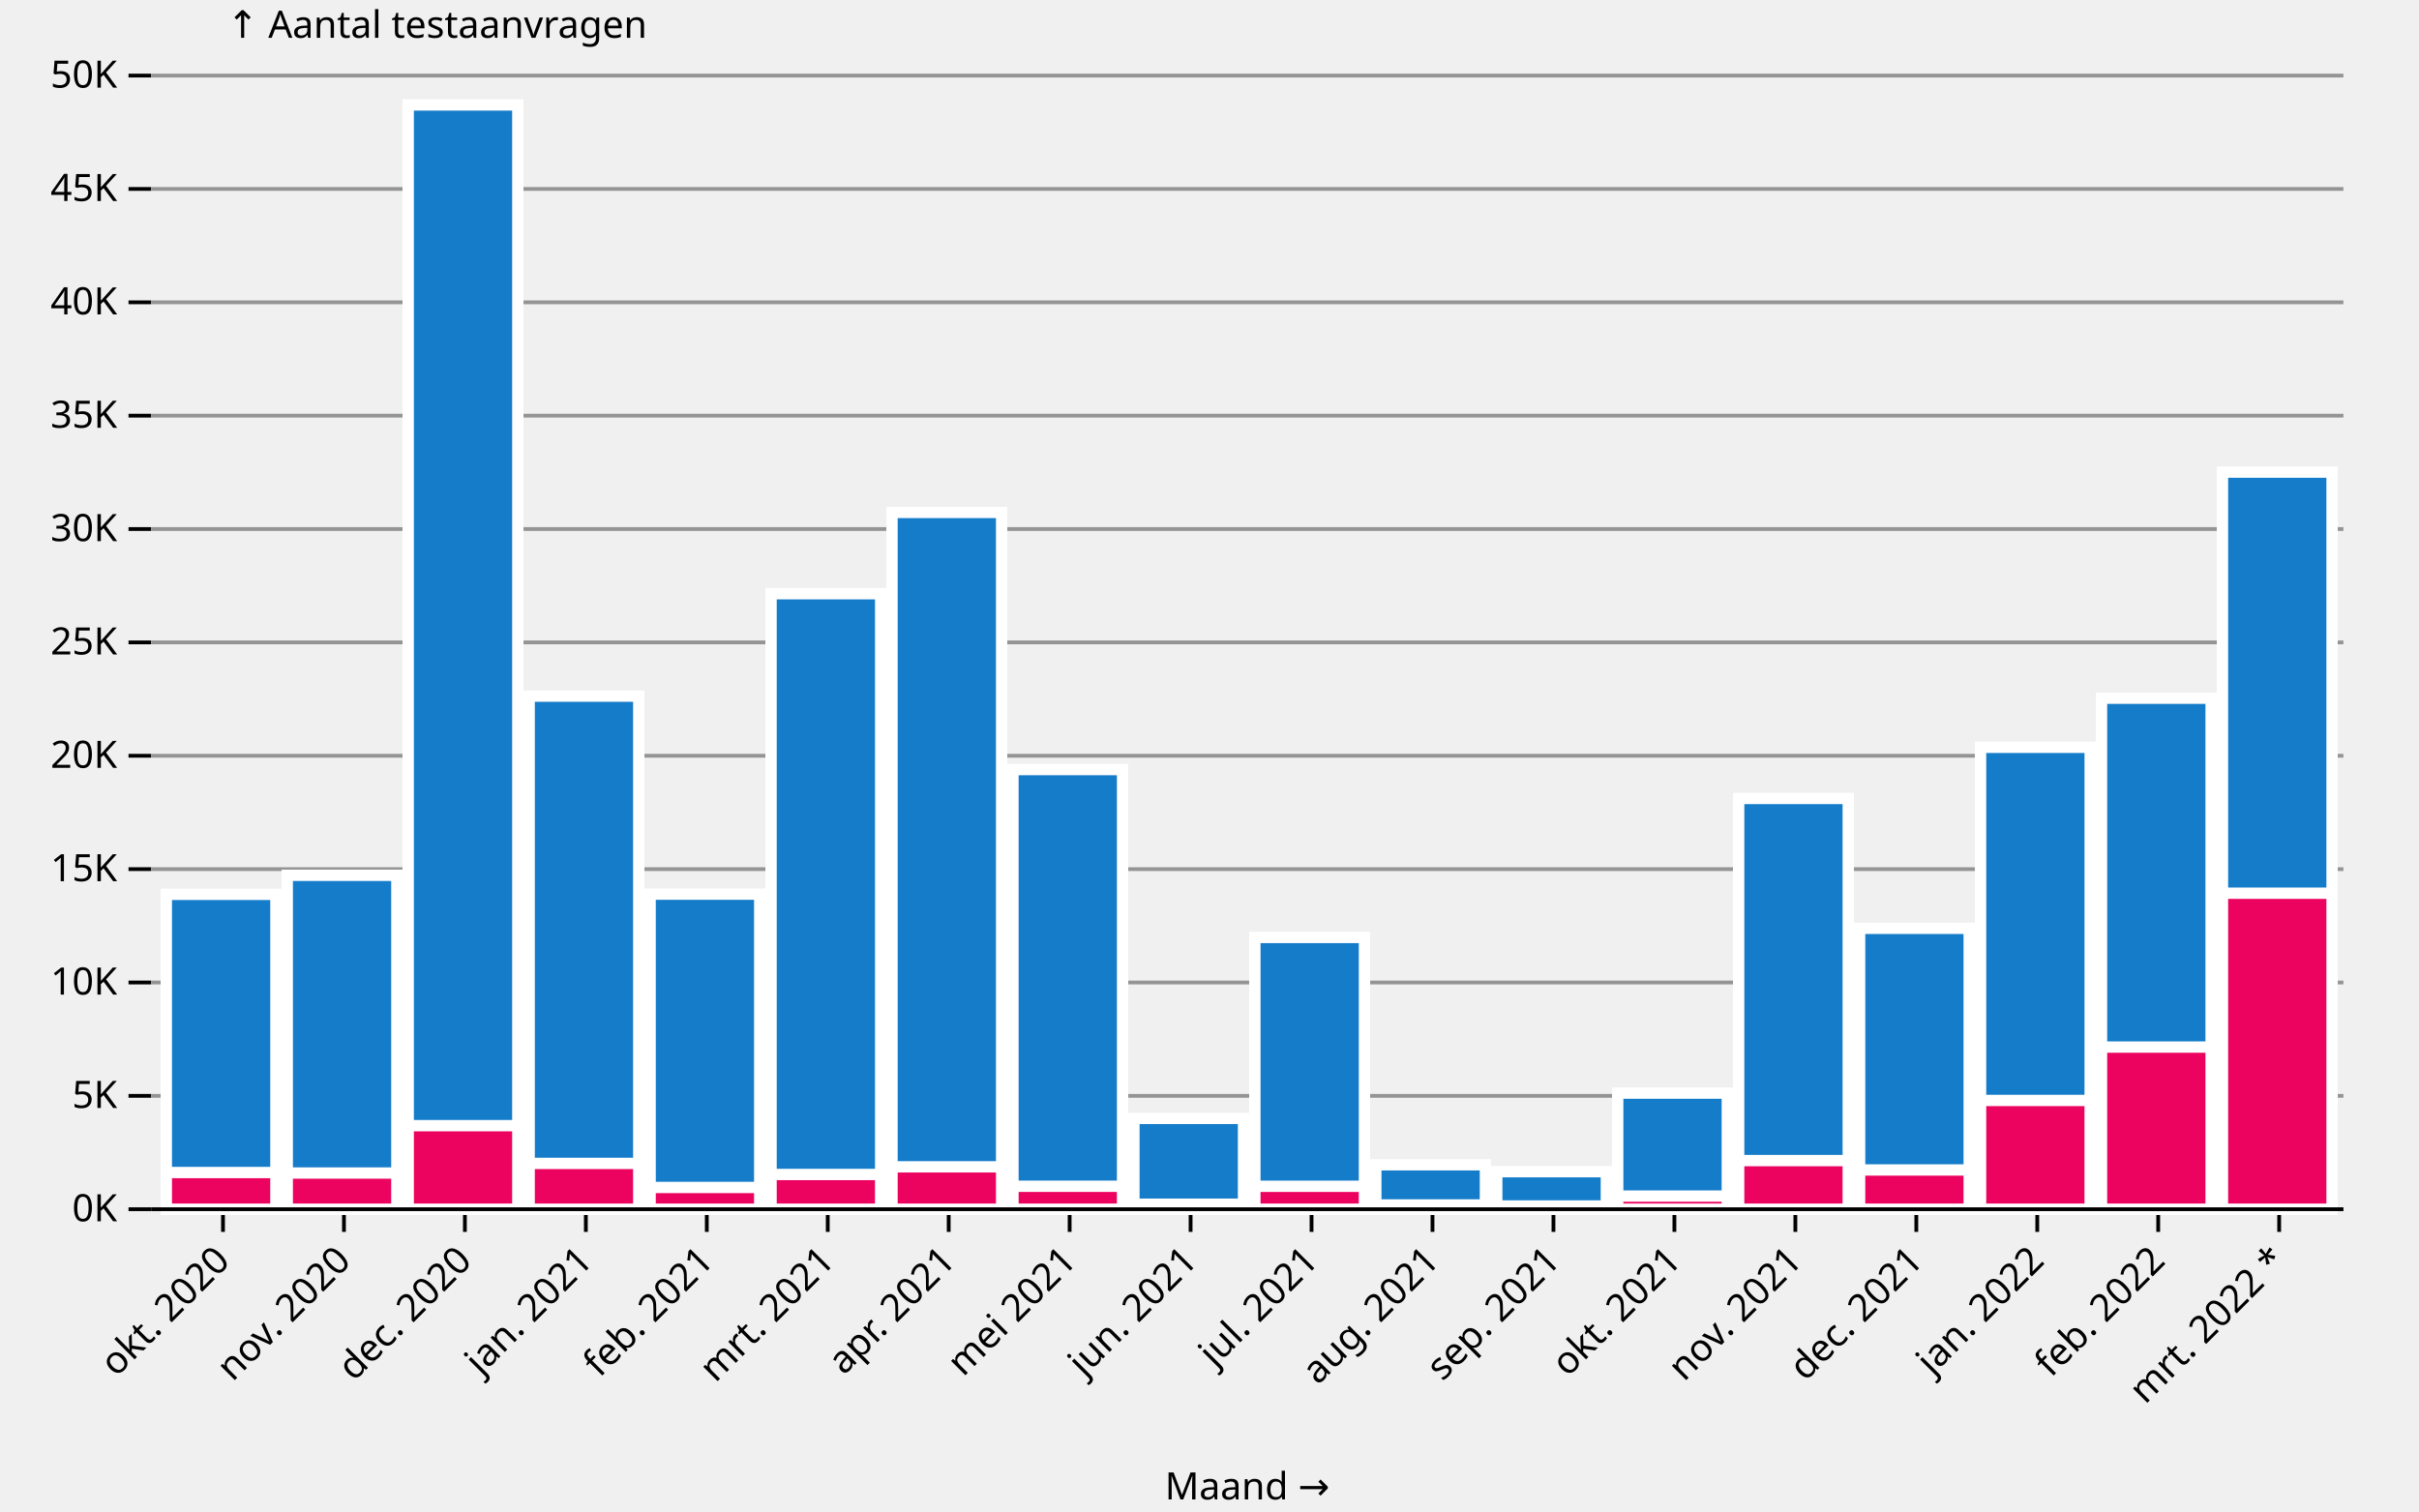
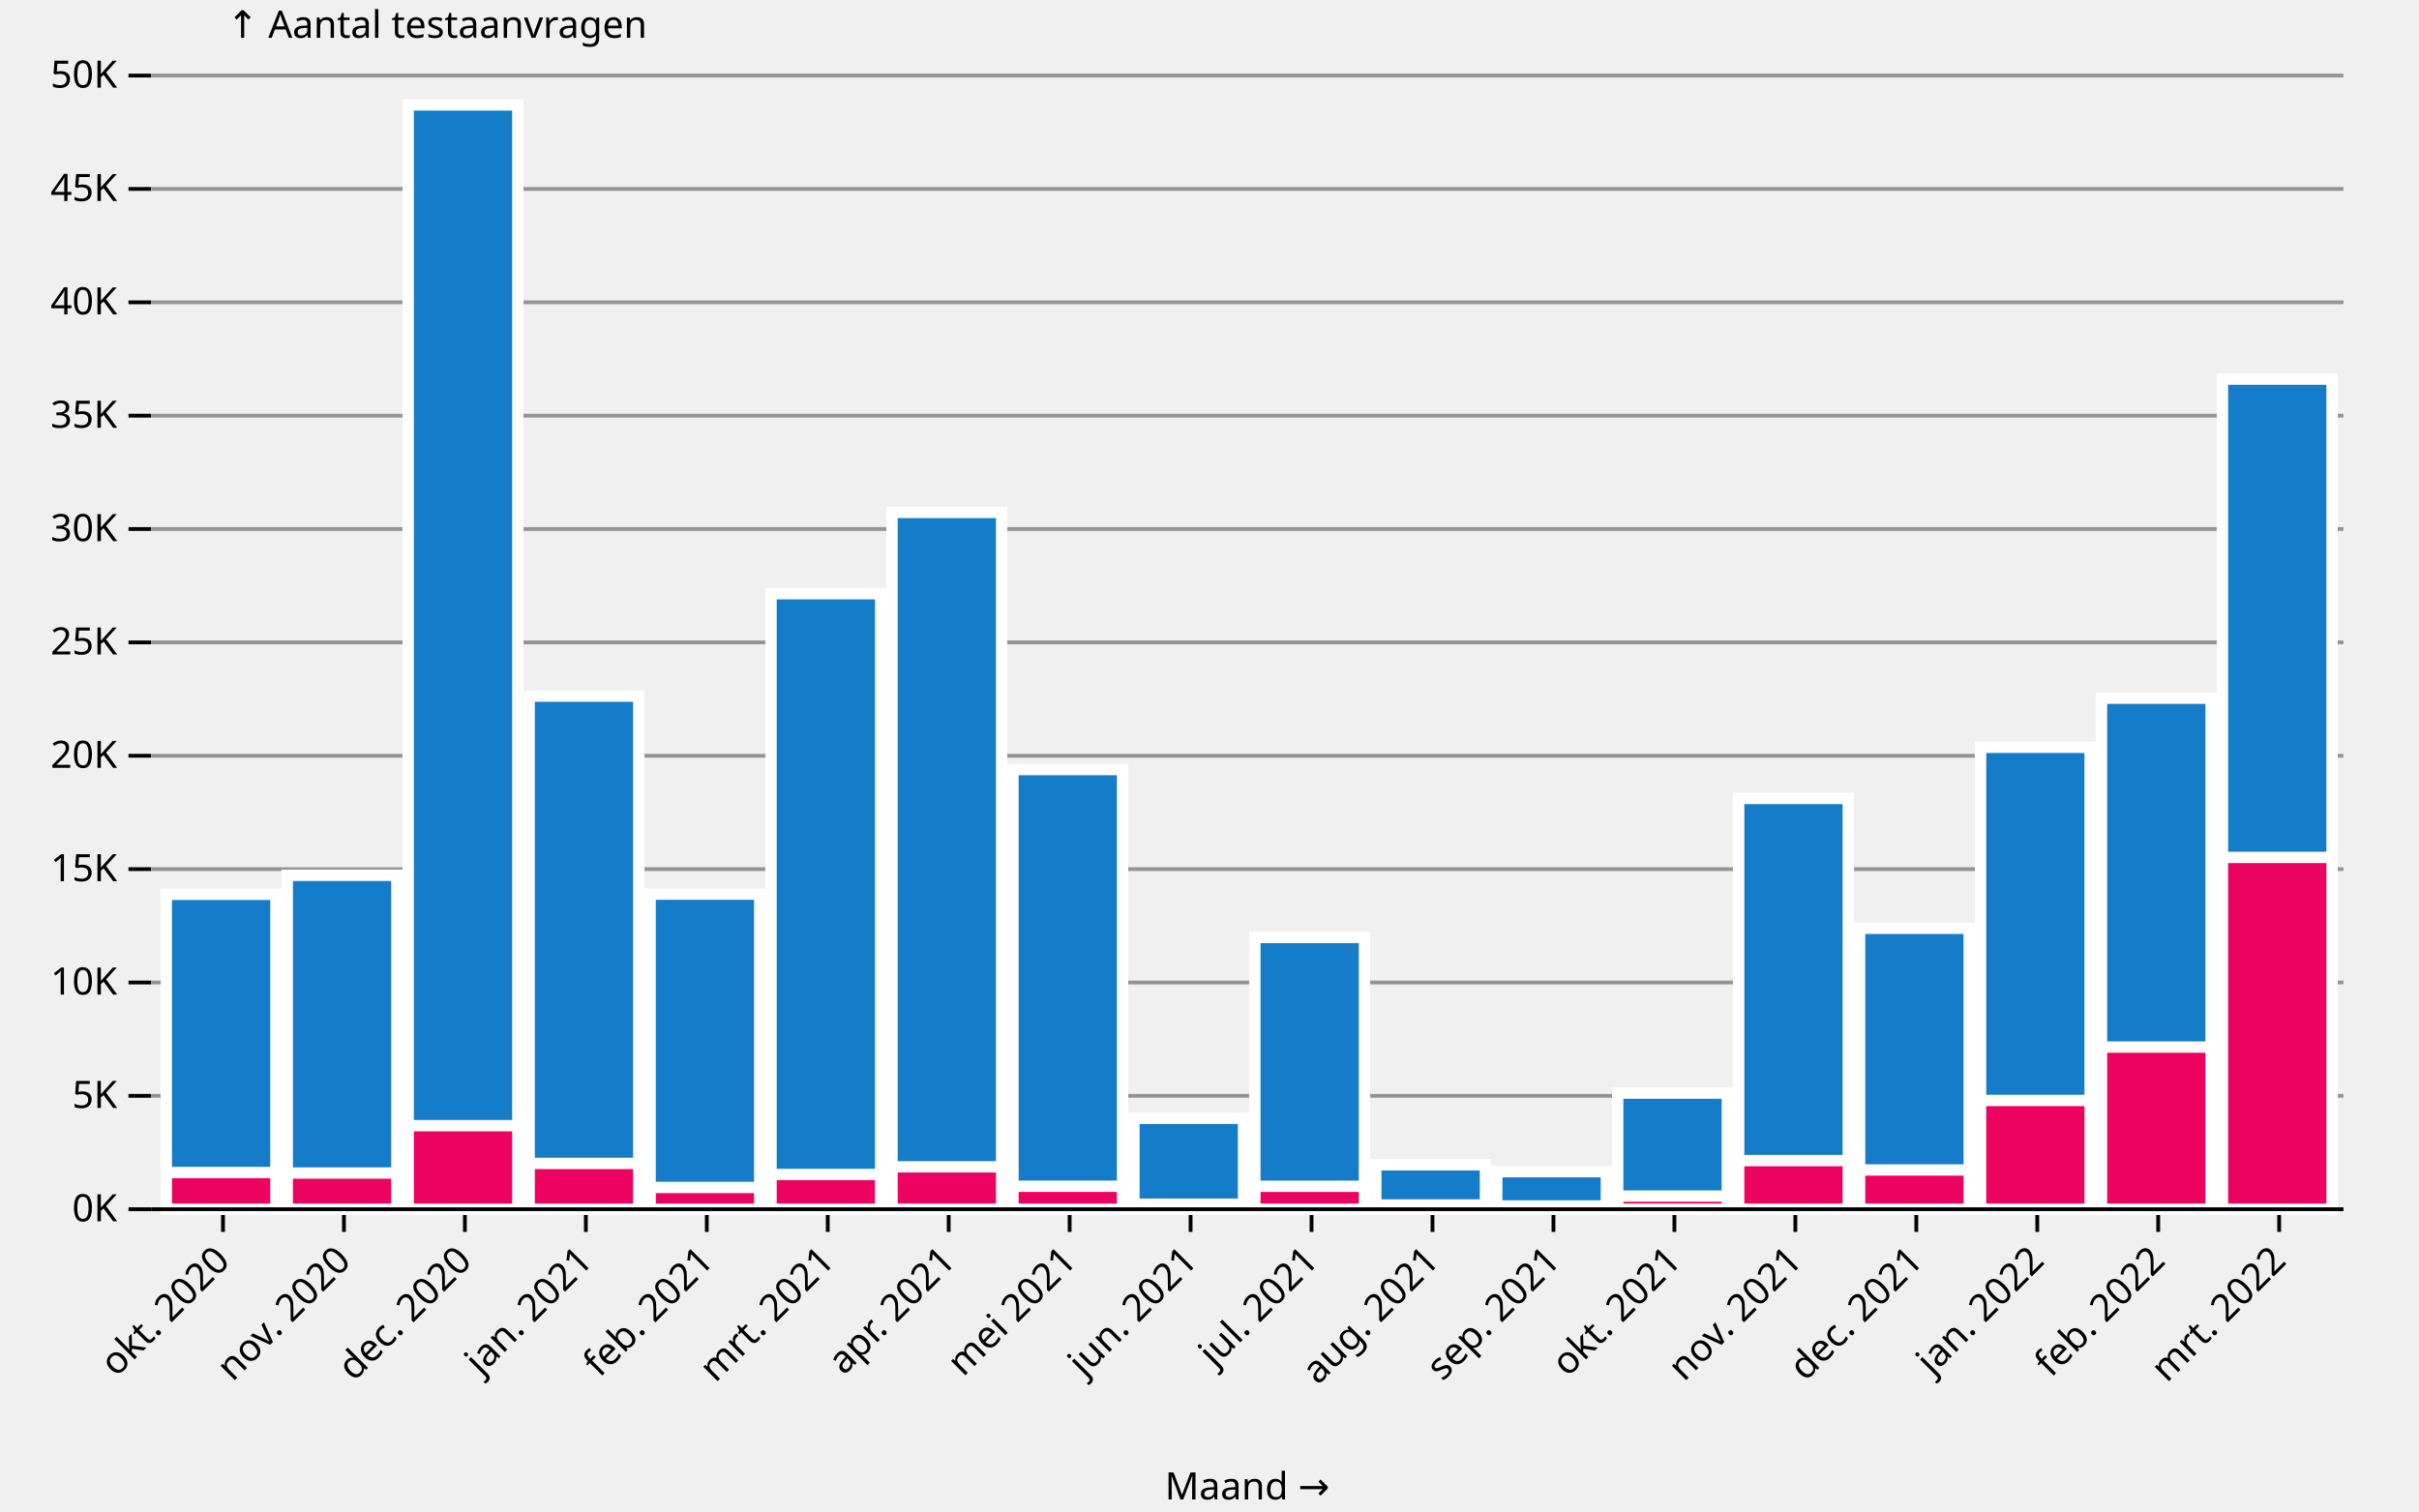
<svg xmlns="http://www.w3.org/2000/svg" class="plot-9e1b856ca2f26" fill="currentColor" font-family="system-ui, sans-serif" font-size="10" text-anchor="middle" width="640" height="400" viewBox="0 0 640 400">
  <style>
        line[stroke-opacity] {
            stroke-opacity: 1;
            stroke: #949494;
        }
</style>
  <style>
-         .plot-b931177b8d386 {
+         .plot-6394485549899 {
          display: block;
          background: white;
          height: auto;
          height: intrinsic;
          max-width: 100%;
        }
-         .plot-b931177b8d386 text,
-         .plot-b931177b8d386 tspan {
+         .plot-6394485549899 text,
+         .plot-6394485549899 tspan {
          white-space: pre;
        }
      </style>
  <g aria-label="y-axis" aria-description="↑ Aantal testaanvragen" transform="translate(40,0)" fill="none" text-anchor="end" font-variant="tabular-nums">
    <g class="tick" opacity="1" transform="translate(0,320)">
      <line stroke="currentColor" x2="-6" />
      <line stroke="currentColor" x2="580" stroke-opacity="0.1" />
      <text fill="currentColor" x="-9" dy="0.32em">0K</text>
    </g>
    <g class="tick" opacity="1" transform="translate(0,290)">
      <line stroke="currentColor" x2="-6" />
      <line stroke="currentColor" x2="580" stroke-opacity="0.1" />
      <text fill="currentColor" x="-9" dy="0.32em">5K</text>
    </g>
    <g class="tick" opacity="1" transform="translate(0,260)">
      <line stroke="currentColor" x2="-6" />
      <line stroke="currentColor" x2="580" stroke-opacity="0.1" />
      <text fill="currentColor" x="-9" dy="0.32em">10K</text>
    </g>
    <g class="tick" opacity="1" transform="translate(0,230)">
      <line stroke="currentColor" x2="-6" />
      <line stroke="currentColor" x2="580" stroke-opacity="0.1" />
      <text fill="currentColor" x="-9" dy="0.32em">15K</text>
    </g>
    <g class="tick" opacity="1" transform="translate(0,200)">
      <line stroke="currentColor" x2="-6" />
      <line stroke="currentColor" x2="580" stroke-opacity="0.1" />
      <text fill="currentColor" x="-9" dy="0.32em">20K</text>
    </g>
    <g class="tick" opacity="1" transform="translate(0,170)">
      <line stroke="currentColor" x2="-6" />
      <line stroke="currentColor" x2="580" stroke-opacity="0.1" />
      <text fill="currentColor" x="-9" dy="0.32em">25K</text>
    </g>
    <g class="tick" opacity="1" transform="translate(0,140)">
      <line stroke="currentColor" x2="-6" />
      <line stroke="currentColor" x2="580" stroke-opacity="0.1" />
      <text fill="currentColor" x="-9" dy="0.32em">30K</text>
    </g>
    <g class="tick" opacity="1" transform="translate(0,110)">
      <line stroke="currentColor" x2="-6" />
      <line stroke="currentColor" x2="580" stroke-opacity="0.1" />
      <text fill="currentColor" x="-9" dy="0.32em">35K</text>
    </g>
    <g class="tick" opacity="1" transform="translate(0,80)">
      <line stroke="currentColor" x2="-6" />
      <line stroke="currentColor" x2="580" stroke-opacity="0.1" />
      <text fill="currentColor" x="-9" dy="0.32em">40K</text>
    </g>
    <g class="tick" opacity="1" transform="translate(0,50)">
      <line stroke="currentColor" x2="-6" />
      <line stroke="currentColor" x2="580" stroke-opacity="0.1" />
      <text fill="currentColor" x="-9" dy="0.32em">45K</text>
    </g>
    <g class="tick" opacity="1" transform="translate(0,20)">
      <line stroke="currentColor" x2="-6" />
      <line stroke="currentColor" x2="580" stroke-opacity="0.1" />
      <text fill="currentColor" x="-9" dy="0.32em">50K</text>
    </g>
    <text fill="currentColor" transform="translate(20,20)" dy="-1em" text-anchor="start">↑ Aantal testaanvragen</text>
  </g>
  <g aria-label="x-axis" aria-description="Maand →" transform="translate(0,320)" fill="none" text-anchor="middle">
    <g class="tick" opacity="1" transform="translate(59,0)">
      <line stroke="currentColor" y2="6" />
      <text fill="currentColor" dy="0.32em" transform="translate(0, 11.82843) rotate(-45)" text-anchor="end">okt. 2020</text>
    </g>
    <g class="tick" opacity="1" transform="translate(91,0)">
      <line stroke="currentColor" y2="6" />
      <text fill="currentColor" dy="0.32em" transform="translate(0, 11.82843) rotate(-45)" text-anchor="end">nov. 2020</text>
    </g>
    <g class="tick" opacity="1" transform="translate(123,0)">
      <line stroke="currentColor" y2="6" />
      <text fill="currentColor" dy="0.32em" transform="translate(0, 11.82843) rotate(-45)" text-anchor="end">dec. 2020</text>
    </g>
    <g class="tick" opacity="1" transform="translate(155,0)">
      <line stroke="currentColor" y2="6" />
      <text fill="currentColor" dy="0.32em" transform="translate(0, 11.82843) rotate(-45)" text-anchor="end">jan. 2021</text>
    </g>
    <g class="tick" opacity="1" transform="translate(187,0)">
      <line stroke="currentColor" y2="6" />
      <text fill="currentColor" dy="0.32em" transform="translate(0, 11.82843) rotate(-45)" text-anchor="end">feb. 2021</text>
    </g>
    <g class="tick" opacity="1" transform="translate(219,0)">
      <line stroke="currentColor" y2="6" />
      <text fill="currentColor" dy="0.32em" transform="translate(0, 11.82843) rotate(-45)" text-anchor="end">mrt. 2021</text>
    </g>
    <g class="tick" opacity="1" transform="translate(251,0)">
      <line stroke="currentColor" y2="6" />
      <text fill="currentColor" dy="0.32em" transform="translate(0, 11.82843) rotate(-45)" text-anchor="end">apr. 2021</text>
    </g>
    <g class="tick" opacity="1" transform="translate(283,0)">
      <line stroke="currentColor" y2="6" />
      <text fill="currentColor" dy="0.32em" transform="translate(0, 11.82843) rotate(-45)" text-anchor="end">mei 2021</text>
    </g>
    <g class="tick" opacity="1" transform="translate(315,0)">
      <line stroke="currentColor" y2="6" />
      <text fill="currentColor" dy="0.32em" transform="translate(0, 11.82843) rotate(-45)" text-anchor="end">jun. 2021</text>
    </g>
    <g class="tick" opacity="1" transform="translate(347,0)">
      <line stroke="currentColor" y2="6" />
      <text fill="currentColor" dy="0.32em" transform="translate(0, 11.82843) rotate(-45)" text-anchor="end">jul. 2021</text>
    </g>
    <g class="tick" opacity="1" transform="translate(379,0)">
      <line stroke="currentColor" y2="6" />
      <text fill="currentColor" dy="0.32em" transform="translate(0, 11.82843) rotate(-45)" text-anchor="end">aug. 2021</text>
    </g>
    <g class="tick" opacity="1" transform="translate(411,0)">
      <line stroke="currentColor" y2="6" />
      <text fill="currentColor" dy="0.32em" transform="translate(0, 11.82843) rotate(-45)" text-anchor="end">sep. 2021</text>
    </g>
    <g class="tick" opacity="1" transform="translate(443,0)">
      <line stroke="currentColor" y2="6" />
      <text fill="currentColor" dy="0.32em" transform="translate(0, 11.82843) rotate(-45)" text-anchor="end">okt. 2021</text>
    </g>
    <g class="tick" opacity="1" transform="translate(475,0)">
      <line stroke="currentColor" y2="6" />
      <text fill="currentColor" dy="0.32em" transform="translate(0, 11.82843) rotate(-45)" text-anchor="end">nov. 2021</text>
    </g>
    <g class="tick" opacity="1" transform="translate(507,0)">
      <line stroke="currentColor" y2="6" />
      <text fill="currentColor" dy="0.32em" transform="translate(0, 11.82843) rotate(-45)" text-anchor="end">dec. 2021</text>
    </g>
    <g class="tick" opacity="1" transform="translate(539,0)">
      <line stroke="currentColor" y2="6" />
      <text fill="currentColor" dy="0.32em" transform="translate(0, 11.82843) rotate(-45)" text-anchor="end">jan. 2022</text>
    </g>
    <g class="tick" opacity="1" transform="translate(571,0)">
      <line stroke="currentColor" y2="6" />
      <text fill="currentColor" dy="0.32em" transform="translate(0, 11.82843) rotate(-45)" text-anchor="end">feb. 2022</text>
    </g>
    <g class="tick" opacity="1" transform="translate(603,0)">
      <line stroke="currentColor" y2="6" />
-       <text fill="currentColor" dy="0.32em" transform="translate(0, 11.82843) rotate(-45)" text-anchor="end">mrt. 2022 *</text>
+       <text fill="currentColor" dy="0.32em" transform="translate(0, 11.82843) rotate(-45)" text-anchor="end">mrt. 2022</text>
    </g>
    <text fill="currentColor" transform="translate(330,80)" dy="-0.32em" text-anchor="middle">Maand →</text>
  </g>
  <g aria-label="bar" fill="#157CCA" stroke="white" stroke-width="3">
    <rect x="44" width="29" y="236.672" height="83.328" />
    <rect x="76" width="29" y="231.638" height="88.362" />
    <rect x="108" width="29" y="27.77" height="292.23" />
    <rect x="140" width="29" y="184.22" height="135.78" />
    <rect x="172" width="29" y="236.618" height="83.382" />
    <rect x="204" width="29" y="157.112" height="162.888" />
    <rect x="236" width="29" y="135.608" height="184.392" />
    <rect x="268" width="29" y="203.654" height="116.346" />
    <rect x="300" width="29" y="295.964" height="24.036" />
    <rect x="332" width="29" y="248.084" height="71.916" />
    <rect x="364" width="29" y="308.24" height="11.76" />
    <rect x="396" width="29" y="310.07" height="9.93" />
    <rect x="428" width="29" y="289.274" height="30.726" />
    <rect x="460" width="29" y="211.298" height="108.702" />
    <rect x="492" width="29" y="245.666" height="74.334" />
    <rect x="524" width="29" y="197.762" height="122.238" />
    <rect x="556" width="29" y="184.772" height="135.228" />
-     <rect x="588" width="29" y="124.934" height="195.066" />
+     <rect x="588" width="29" y="100.328" height="219.672" />
  </g>
  <g aria-label="bar" fill="#ec025f" stroke="white" stroke-width="3">
    <rect x="44" width="29" y="310.292" height="9.708" />
    <rect x="76" width="29" y="310.424" height="9.576" />
    <rect x="108" width="29" y="297.89" height="22.11" />
    <rect x="140" width="29" y="307.88" height="12.12" />
    <rect x="172" width="29" y="314.24" height="5.76" />
    <rect x="204" width="29" y="310.808" height="9.192" />
    <rect x="236" width="29" y="308.786" height="11.214" />
    <rect x="268" width="29" y="313.928" height="6.072" />
    <rect x="300" width="29" y="318.68" height="1.32" />
    <rect x="332" width="29" y="313.934" height="6.066" />
    <rect x="364" width="29" y="318.878" height="1.122" />
    <rect x="396" width="29" y="319.148" height="0.852" />
    <rect x="428" width="29" y="316.526" height="3.474" />
    <rect x="460" width="29" y="307.13" height="12.87" />
    <rect x="492" width="29" y="309.614" height="10.386" />
    <rect x="524" width="29" y="291.218" height="28.782" />
    <rect x="556" width="29" y="277.094" height="42.906" />
-     <rect x="588" width="29" y="236.372" height="83.628" />
+     <rect x="588" width="29" y="226.904" height="93.096" />
  </g>
  <g aria-label="rule" stroke="currentColor">
    <line x1="40" x2="620" y1="320" y2="320" />
  </g>
</svg>
